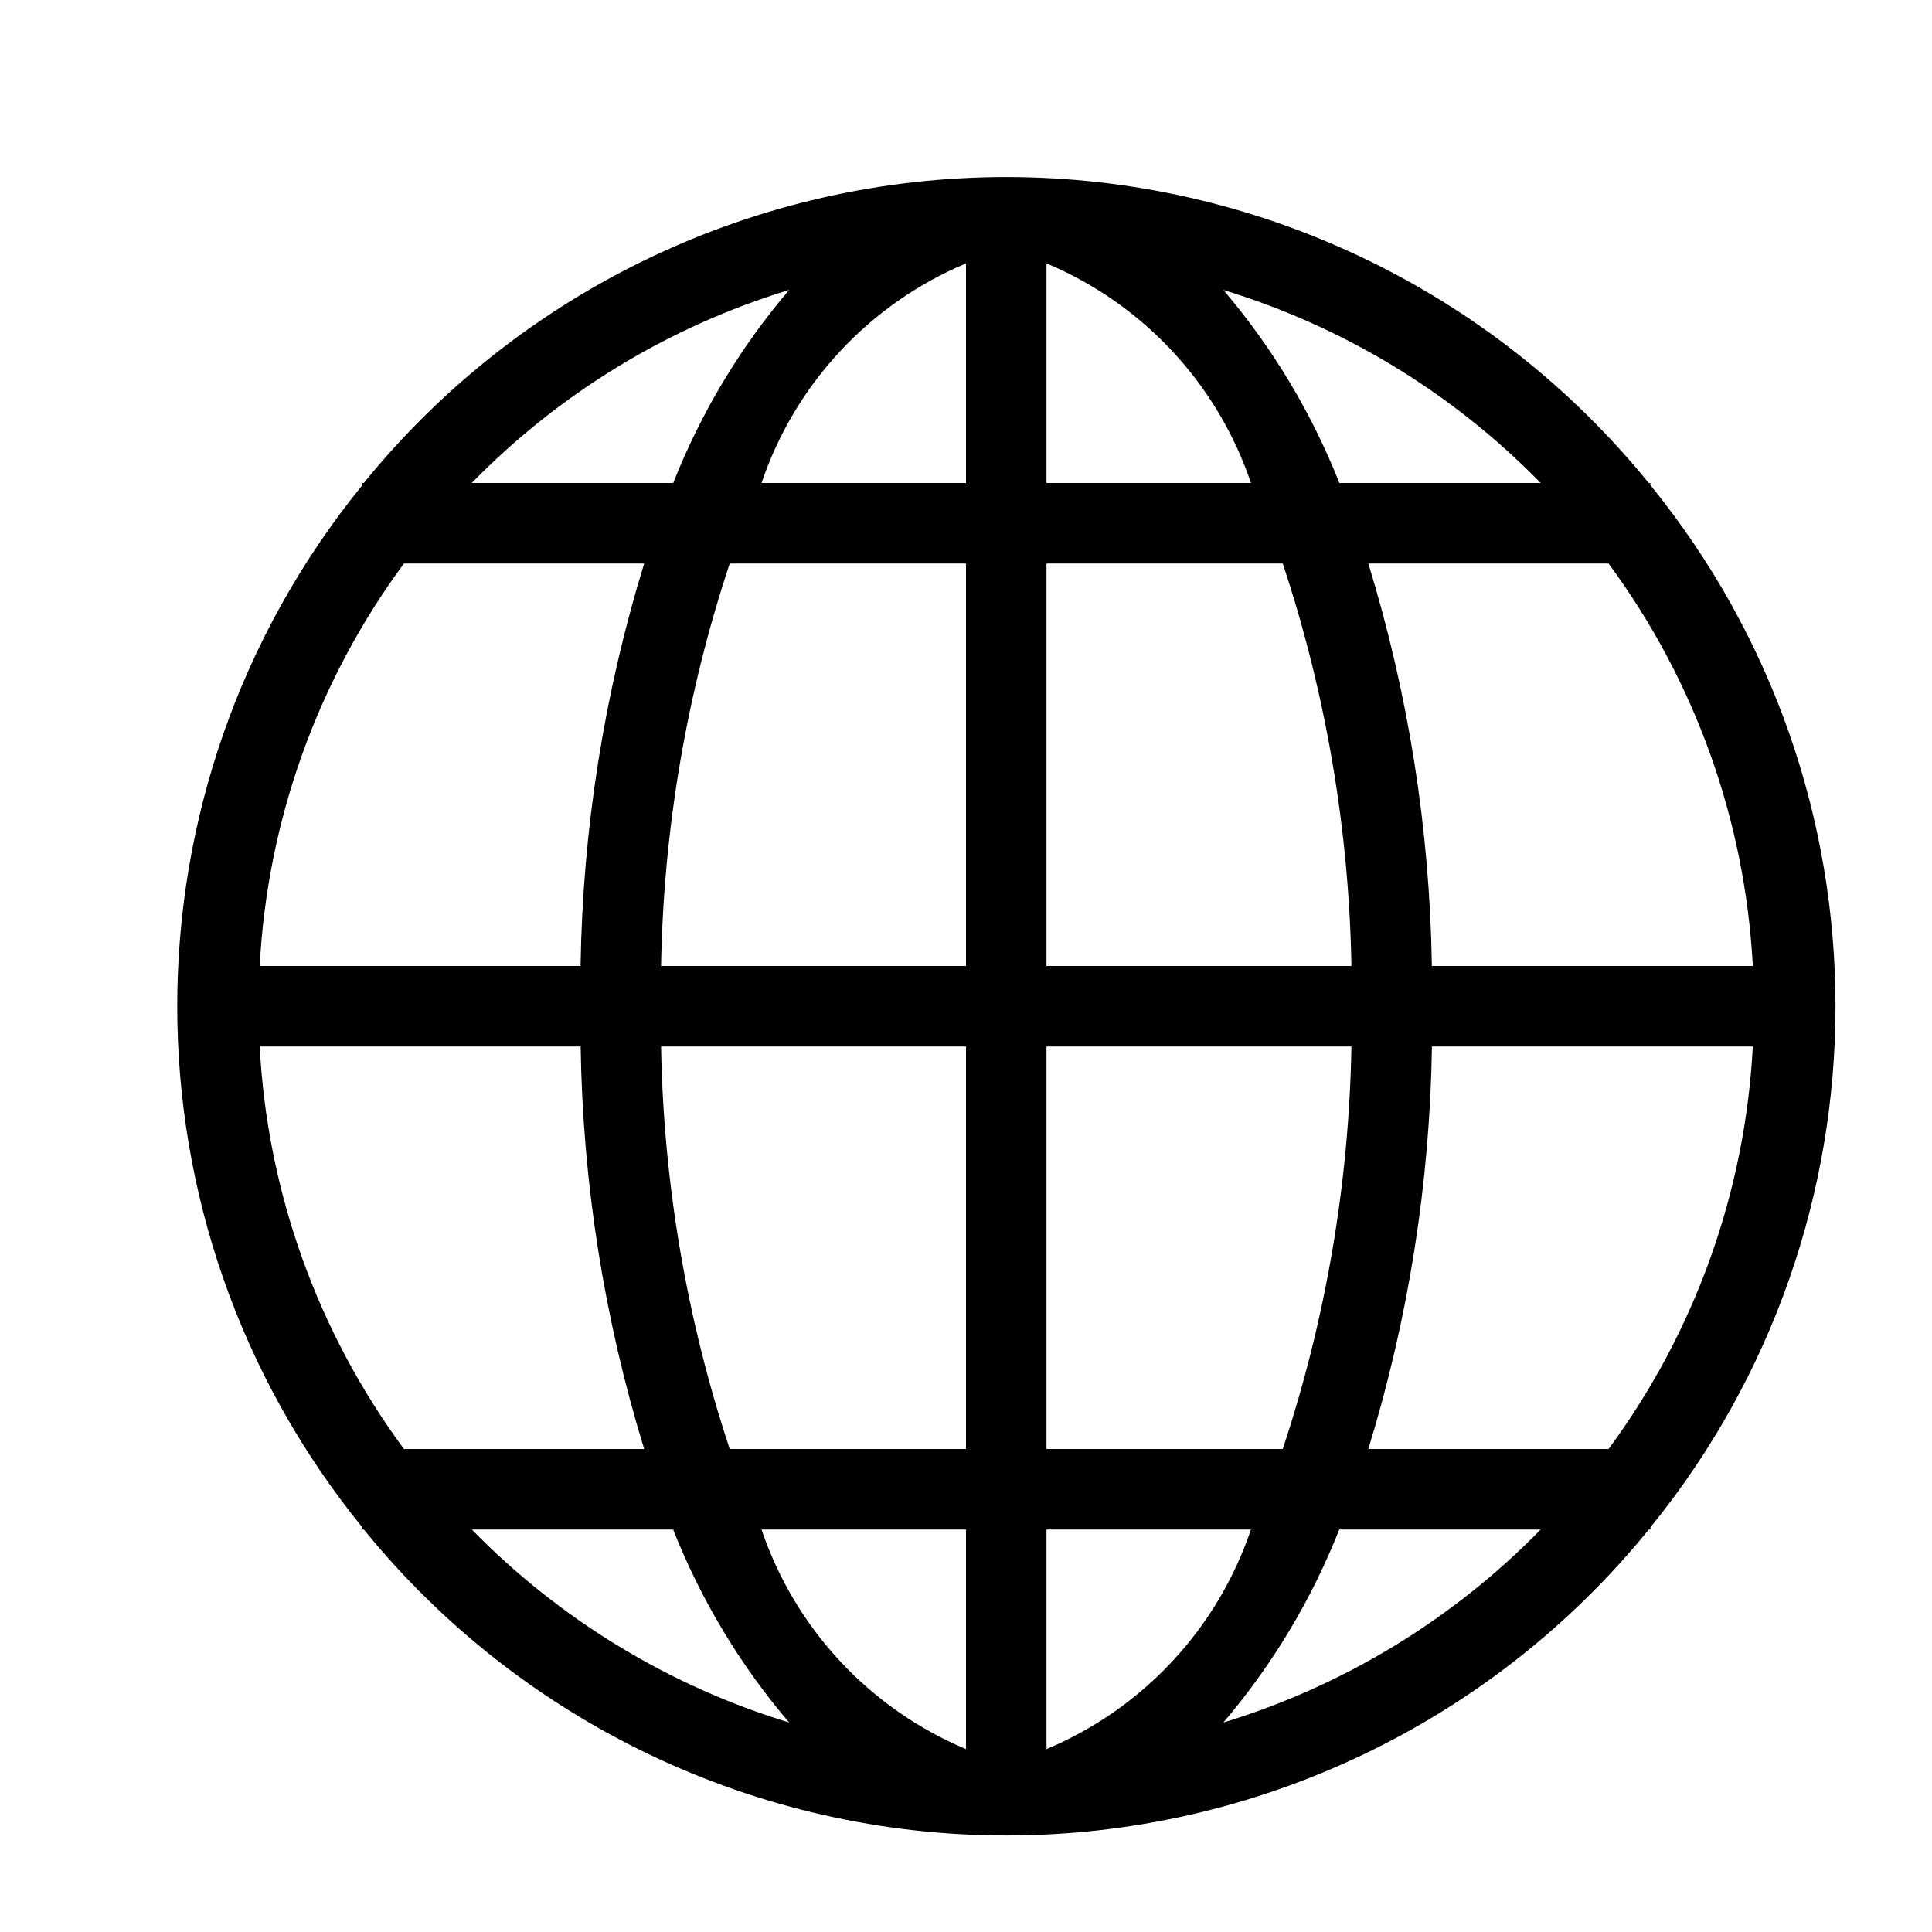
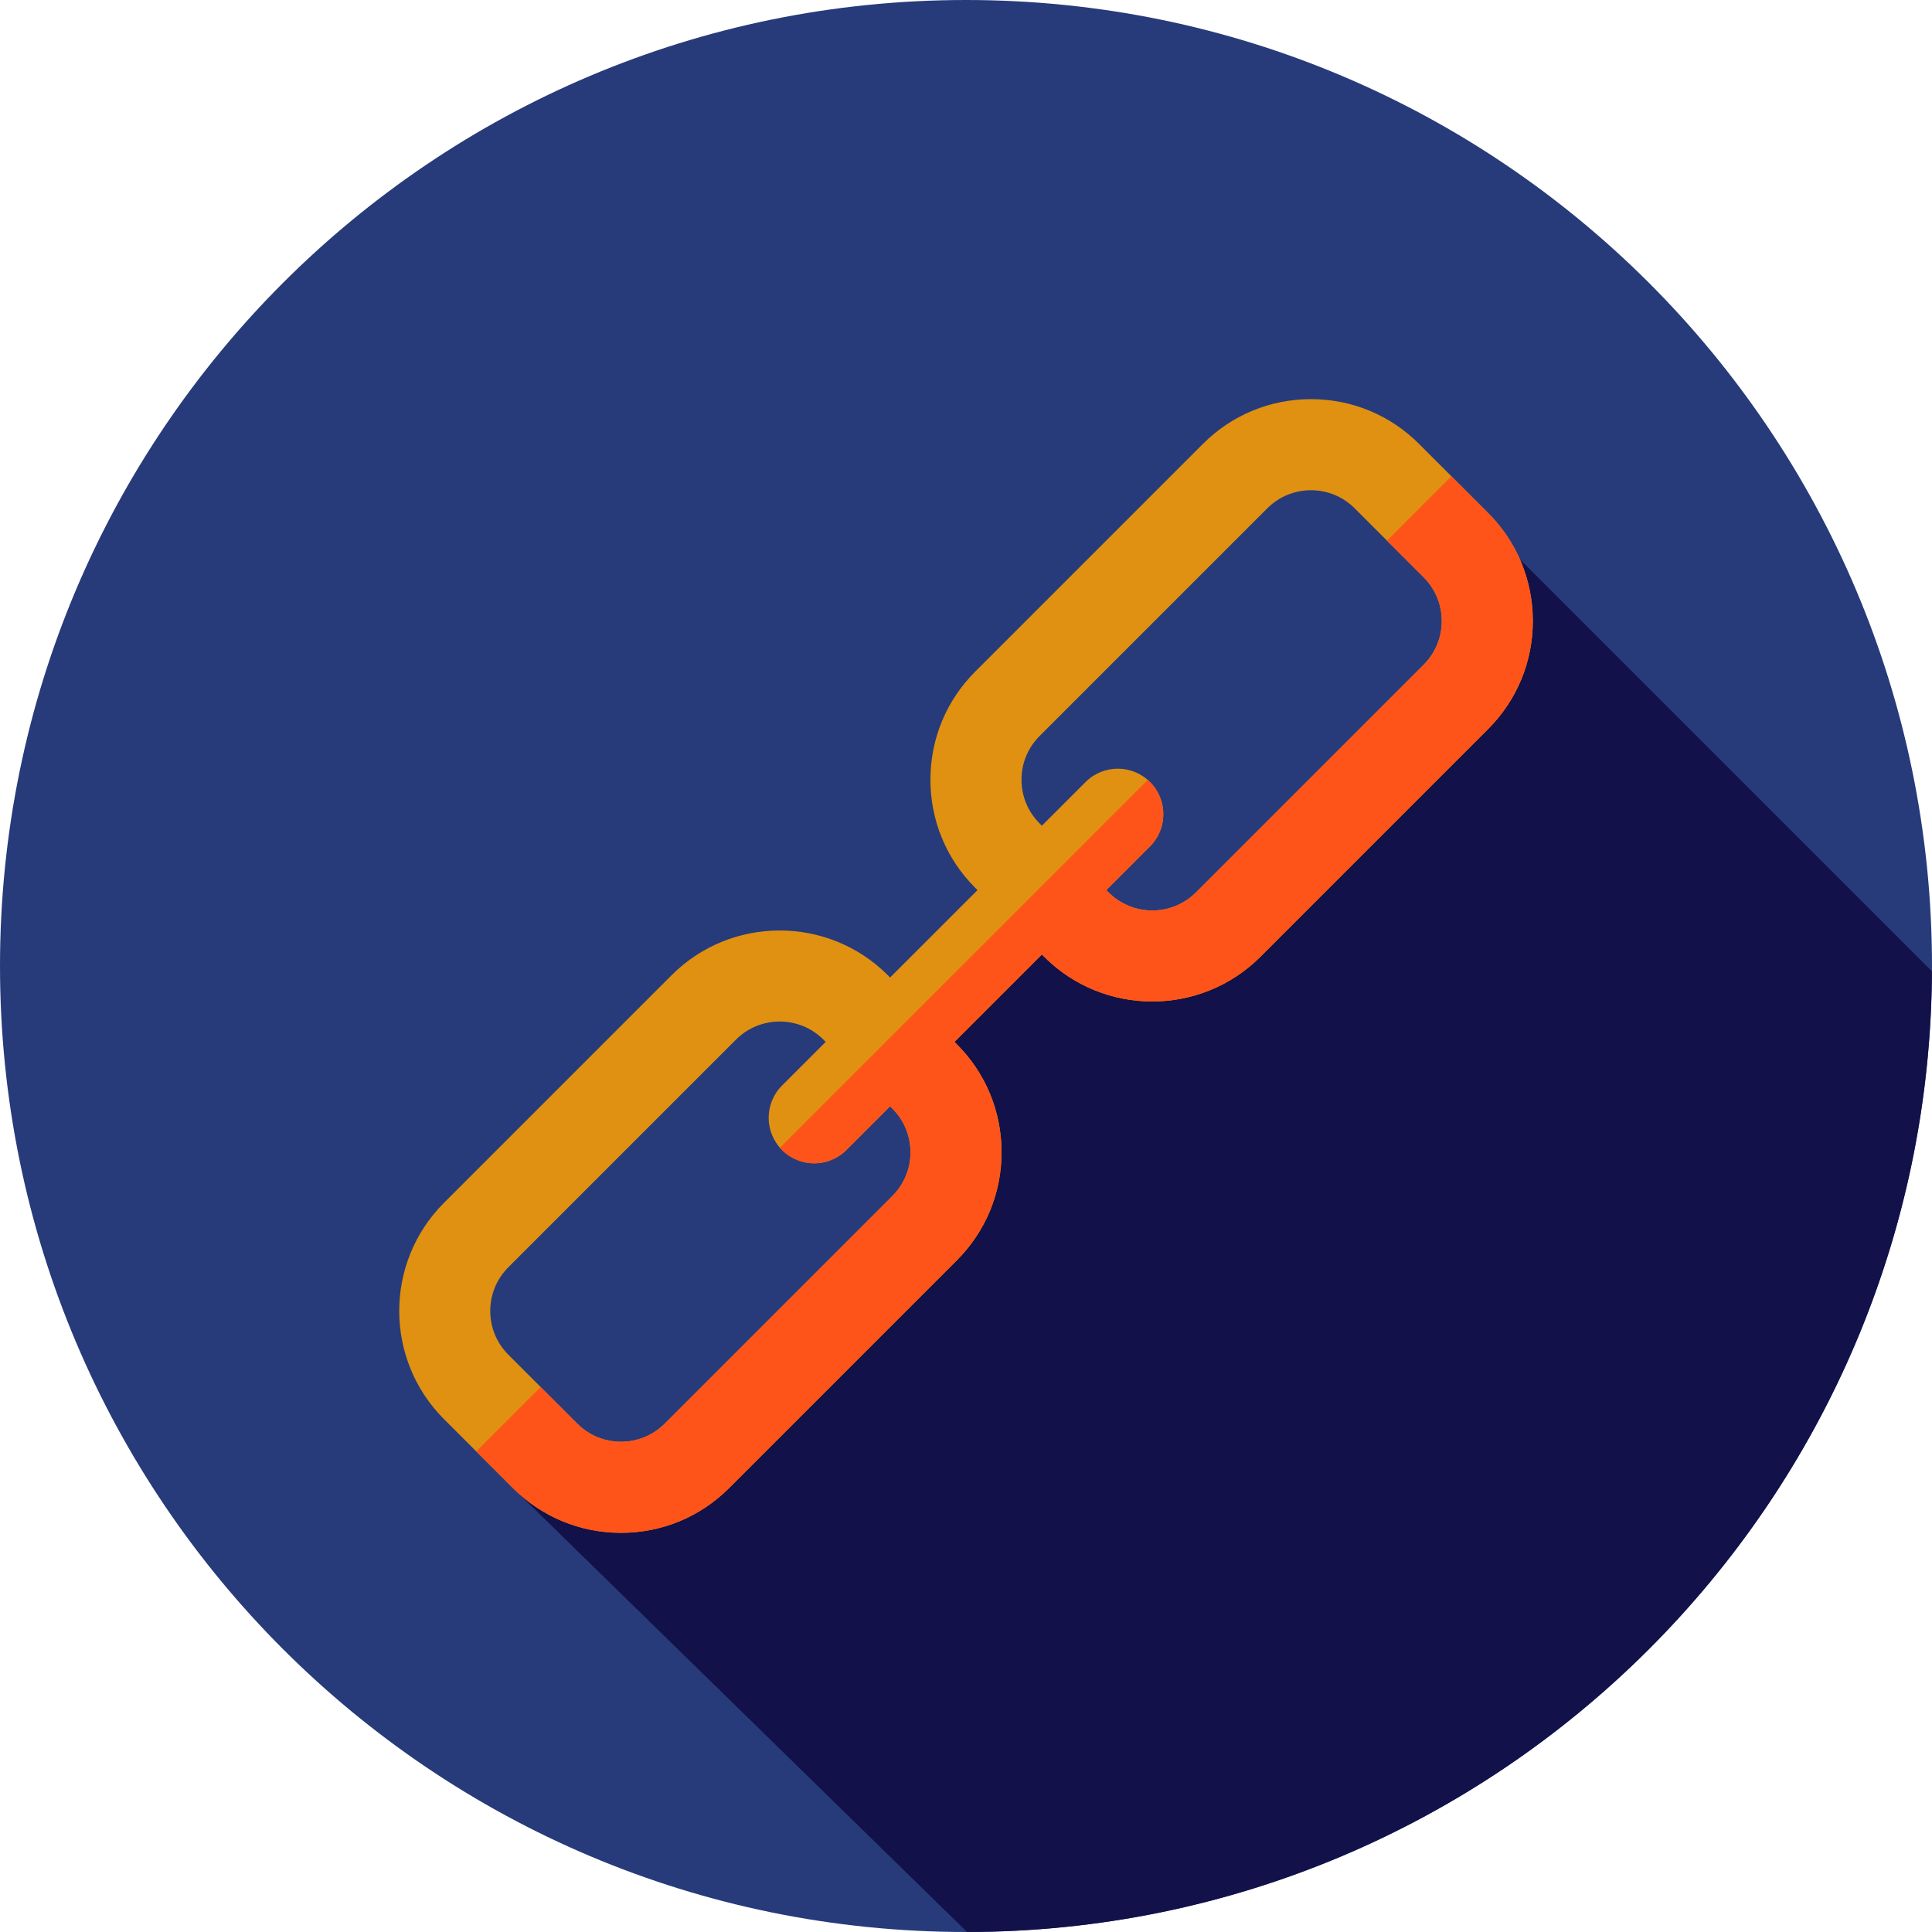
- <svg xmlns="http://www.w3.org/2000/svg" width="800px" height="800px" viewBox="0 0 24 24">
-   <path d="M20.501 6.028V6h-.02A10.28 10.28 0 0 0 4.519 6H4.5v.028a10.262 10.262 0 0 0 0 12.944V19h.02a10.28 10.28 0 0 0 15.962 0h.021v-.028a10.262 10.262 0 0 0 0-12.944zM13 6V3.272A4.533 4.533 0 0 1 15.54 6zm2.935 1a16.827 16.827 0 0 1 .853 5H13V7zM12 3.272V6H9.46A4.533 4.533 0 0 1 12 3.272zM12 7v5H8.212a16.827 16.827 0 0 1 .853-5zm-4.787 5H3.226a9.234 9.234 0 0 1 1.792-5h2.984a17.952 17.952 0 0 0-.79 5zm0 1a17.952 17.952 0 0 0 .789 5H5.018a9.234 9.234 0 0 1-1.792-5zm1 0H12v5H9.065a16.827 16.827 0 0 1-.853-5zM12 19v2.728A4.533 4.533 0 0 1 9.46 19zm1 2.728V19h2.54A4.533 4.533 0 0 1 13 21.728zM13 18v-5h3.788a16.827 16.827 0 0 1-.853 5zm4.787-5h3.987a9.234 9.234 0 0 1-1.792 5h-2.984a17.952 17.952 0 0 0 .79-5zm0-1a17.952 17.952 0 0 0-.789-5h2.984a9.234 9.234 0 0 1 1.792 5zm1.352-6h-2.501a8.524 8.524 0 0 0-1.441-2.398A9.306 9.306 0 0 1 19.139 6zM9.803 3.602A8.524 8.524 0 0 0 8.363 6H5.86a9.306 9.306 0 0 1 3.942-2.398zM5.861 19h2.501a8.524 8.524 0 0 0 1.441 2.398A9.306 9.306 0 0 1 5.861 19zm9.336 2.398A8.524 8.524 0 0 0 16.637 19h2.502a9.306 9.306 0 0 1-3.942 2.398z" />
-   <path fill="none" d="M0 0h24v24H0z" />
+ <svg xmlns="http://www.w3.org/2000/svg" height="800px" width="800px" version="1.1" id="Layer_1" viewBox="0 0 512 512" xml:space="preserve">
+   <circle style="fill:#273B7A;" cx="256" cy="256" r="256" />
+   <path style="fill:#121149;" d="M256.284,511.997c140.779-0.153,254.933-113.942,255.698-254.578L401.958,147.394l-63.381,84.54  l2.486,2.486l-28.077,24.612l-29.977-25.443l-49.131,49.131l24.329,24.329l-75.759,75.028l-45.203,13.533L256.284,511.997z" />
+   <path style="fill:#E09112;" d="M394.355,135.93l-18.285-18.284c-7.651-7.652-17.825-11.867-28.646-11.867  c-10.821,0-20.995,4.213-28.646,11.866l-60.338,60.34c-7.652,7.651-11.867,17.825-11.867,28.646s4.213,20.995,11.866,28.646  l0.609,0.609l-23.159,23.159l-0.61-0.61c-15.798-15.794-41.494-15.794-57.292,0l-60.34,60.34c-15.794,15.796-15.794,41.498,0,57.294  l18.284,18.284c7.651,7.651,17.825,11.864,28.646,11.864c10.821,0,20.995-4.213,28.646-11.864l60.338-60.34  c7.652-7.651,11.867-17.825,11.867-28.646c0-10.821-4.213-20.995-11.866-28.644l-0.61-0.61l23.161-23.161l0.61,0.61  c7.899,7.897,18.273,11.845,28.646,11.845c10.373,0,20.747-3.948,28.646-11.845l60.338-60.34  c7.652-7.651,11.867-17.825,11.867-28.646S402.006,143.581,394.355,135.93z M236.496,293.79c3.093,3.093,4.796,7.206,4.796,11.579  c0,4.374-1.703,8.487-4.798,11.579l-60.34,60.34c-6.384,6.387-16.774,6.387-23.159,0l-18.284-18.285  c-6.387-6.385-6.387-16.774,0-23.161l60.34-60.34c3.193-3.194,7.385-4.789,11.579-4.789s8.387,1.596,11.579,4.787l0.61,0.61  l-11.579,11.579c-4.713,4.713-4.713,12.354-0.002,17.065c2.357,2.357,5.444,3.536,8.533,3.536c3.088,0,6.177-1.179,8.532-3.534  l11.581-11.581L236.496,293.79z M377.287,176.156l-60.34,60.34c-6.384,6.387-16.774,6.387-23.159,0l-0.61-0.61l11.579-11.579  c4.713-4.713,4.713-12.354,0.002-17.065c-4.711-4.711-12.354-4.711-17.065-0.002l-11.581,11.581l-0.61-0.61  c-3.093-3.093-4.796-7.206-4.796-11.579s1.703-8.487,4.798-11.579l60.34-60.342c3.093-3.093,7.206-4.796,11.579-4.796  c4.374,0,8.487,1.703,11.579,4.798l18.285,18.284c3.093,3.093,4.796,7.206,4.796,11.579S380.382,173.063,377.287,176.156z" />
+   <path style="fill:#FF5419;" d="M394.355,135.93l-9.718-9.716l-17.067,17.067l9.718,9.718c3.093,3.093,4.796,7.206,4.796,11.579  s-1.703,8.487-4.798,11.579l-60.34,60.34c-6.384,6.387-16.774,6.387-23.159,0l-0.61-0.61l11.579-11.579  c4.713-4.713,4.713-12.354,0.002-17.065c-0.195-0.195-0.4-0.369-0.605-0.546l-97.461,97.461c0.178,0.203,0.35,0.409,0.543,0.602  c2.357,2.357,5.444,3.536,8.533,3.536c3.088,0,6.177-1.179,8.532-3.534l11.581-11.581l0.61,0.61  c3.093,3.093,4.796,7.206,4.796,11.579c0,4.374-1.703,8.487-4.798,11.579l-60.34,60.34c-6.384,6.387-16.774,6.387-23.159,0  l-9.716-9.716l-17.067,17.067l9.716,9.716c7.651,7.651,17.825,11.864,28.646,11.864s20.995-4.213,28.646-11.864l60.338-60.34  c7.652-7.651,11.867-17.825,11.867-28.646c0-10.821-4.213-20.995-11.866-28.644l-0.61-0.61l23.161-23.161l0.61,0.61  c7.899,7.897,18.273,11.845,28.646,11.845s20.747-3.948,28.646-11.845l60.338-60.34c7.652-7.651,11.867-17.825,11.867-28.646  S402.006,143.581,394.355,135.93z" />
</svg>
